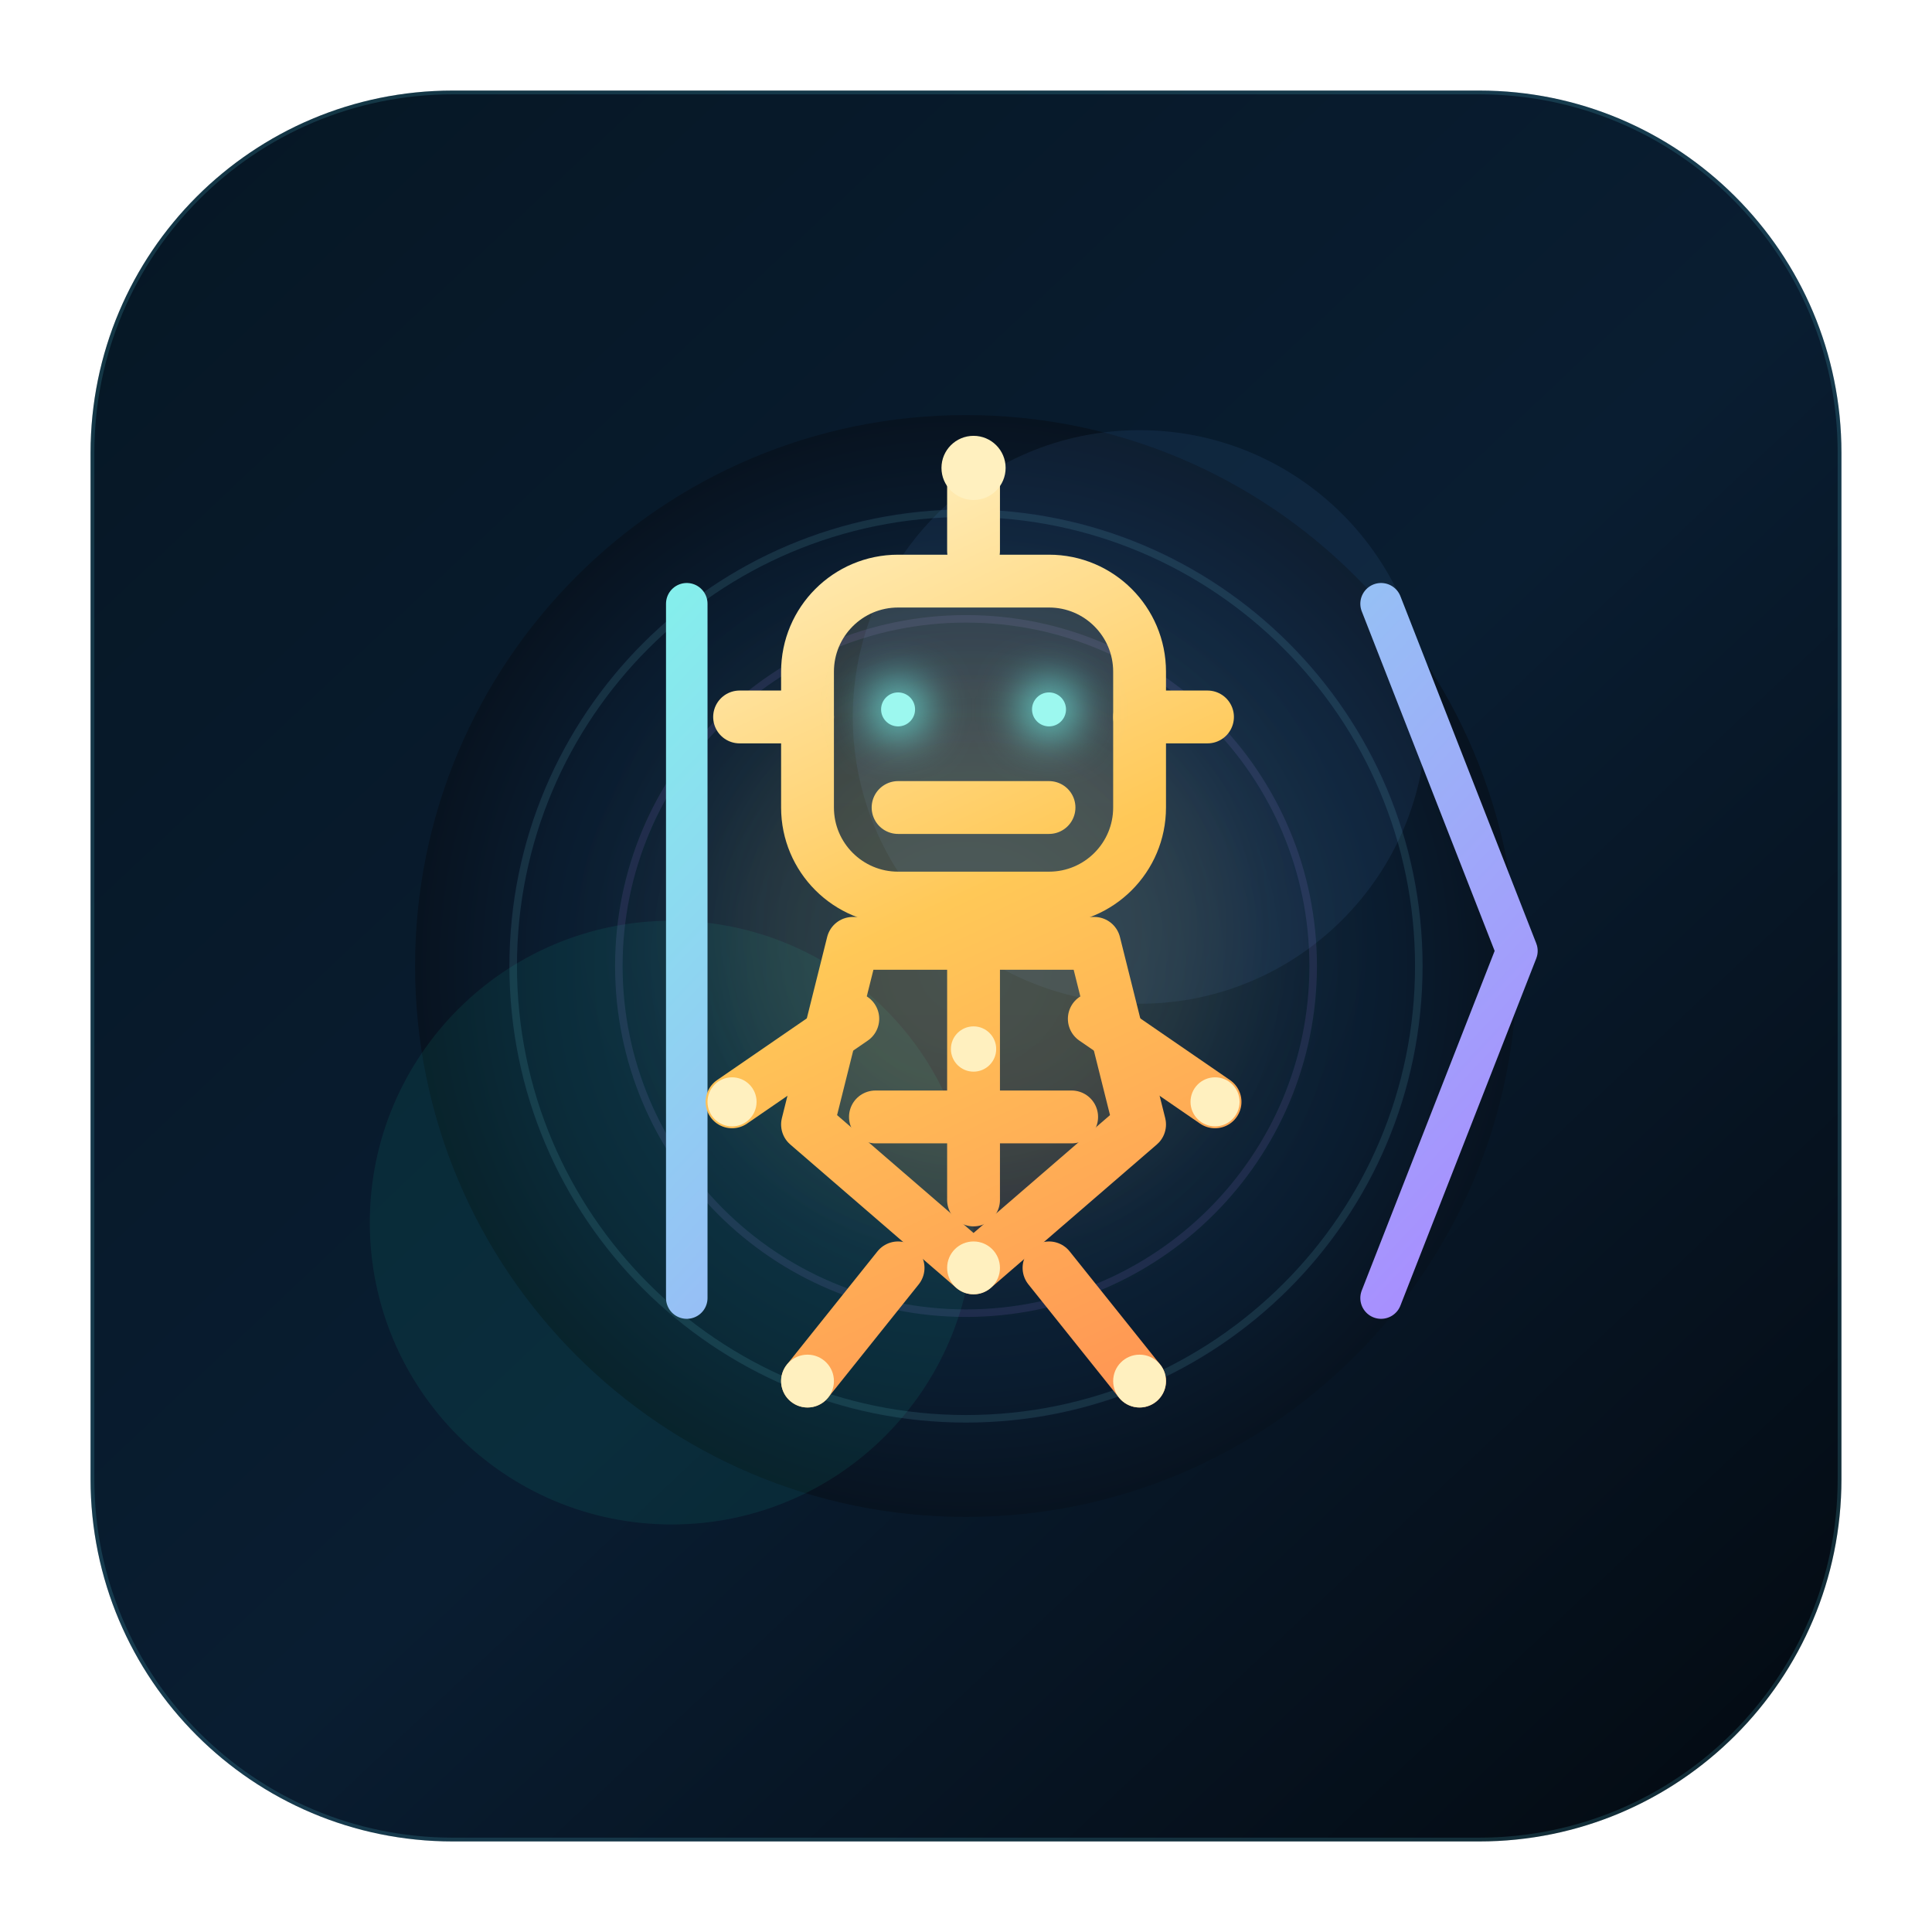
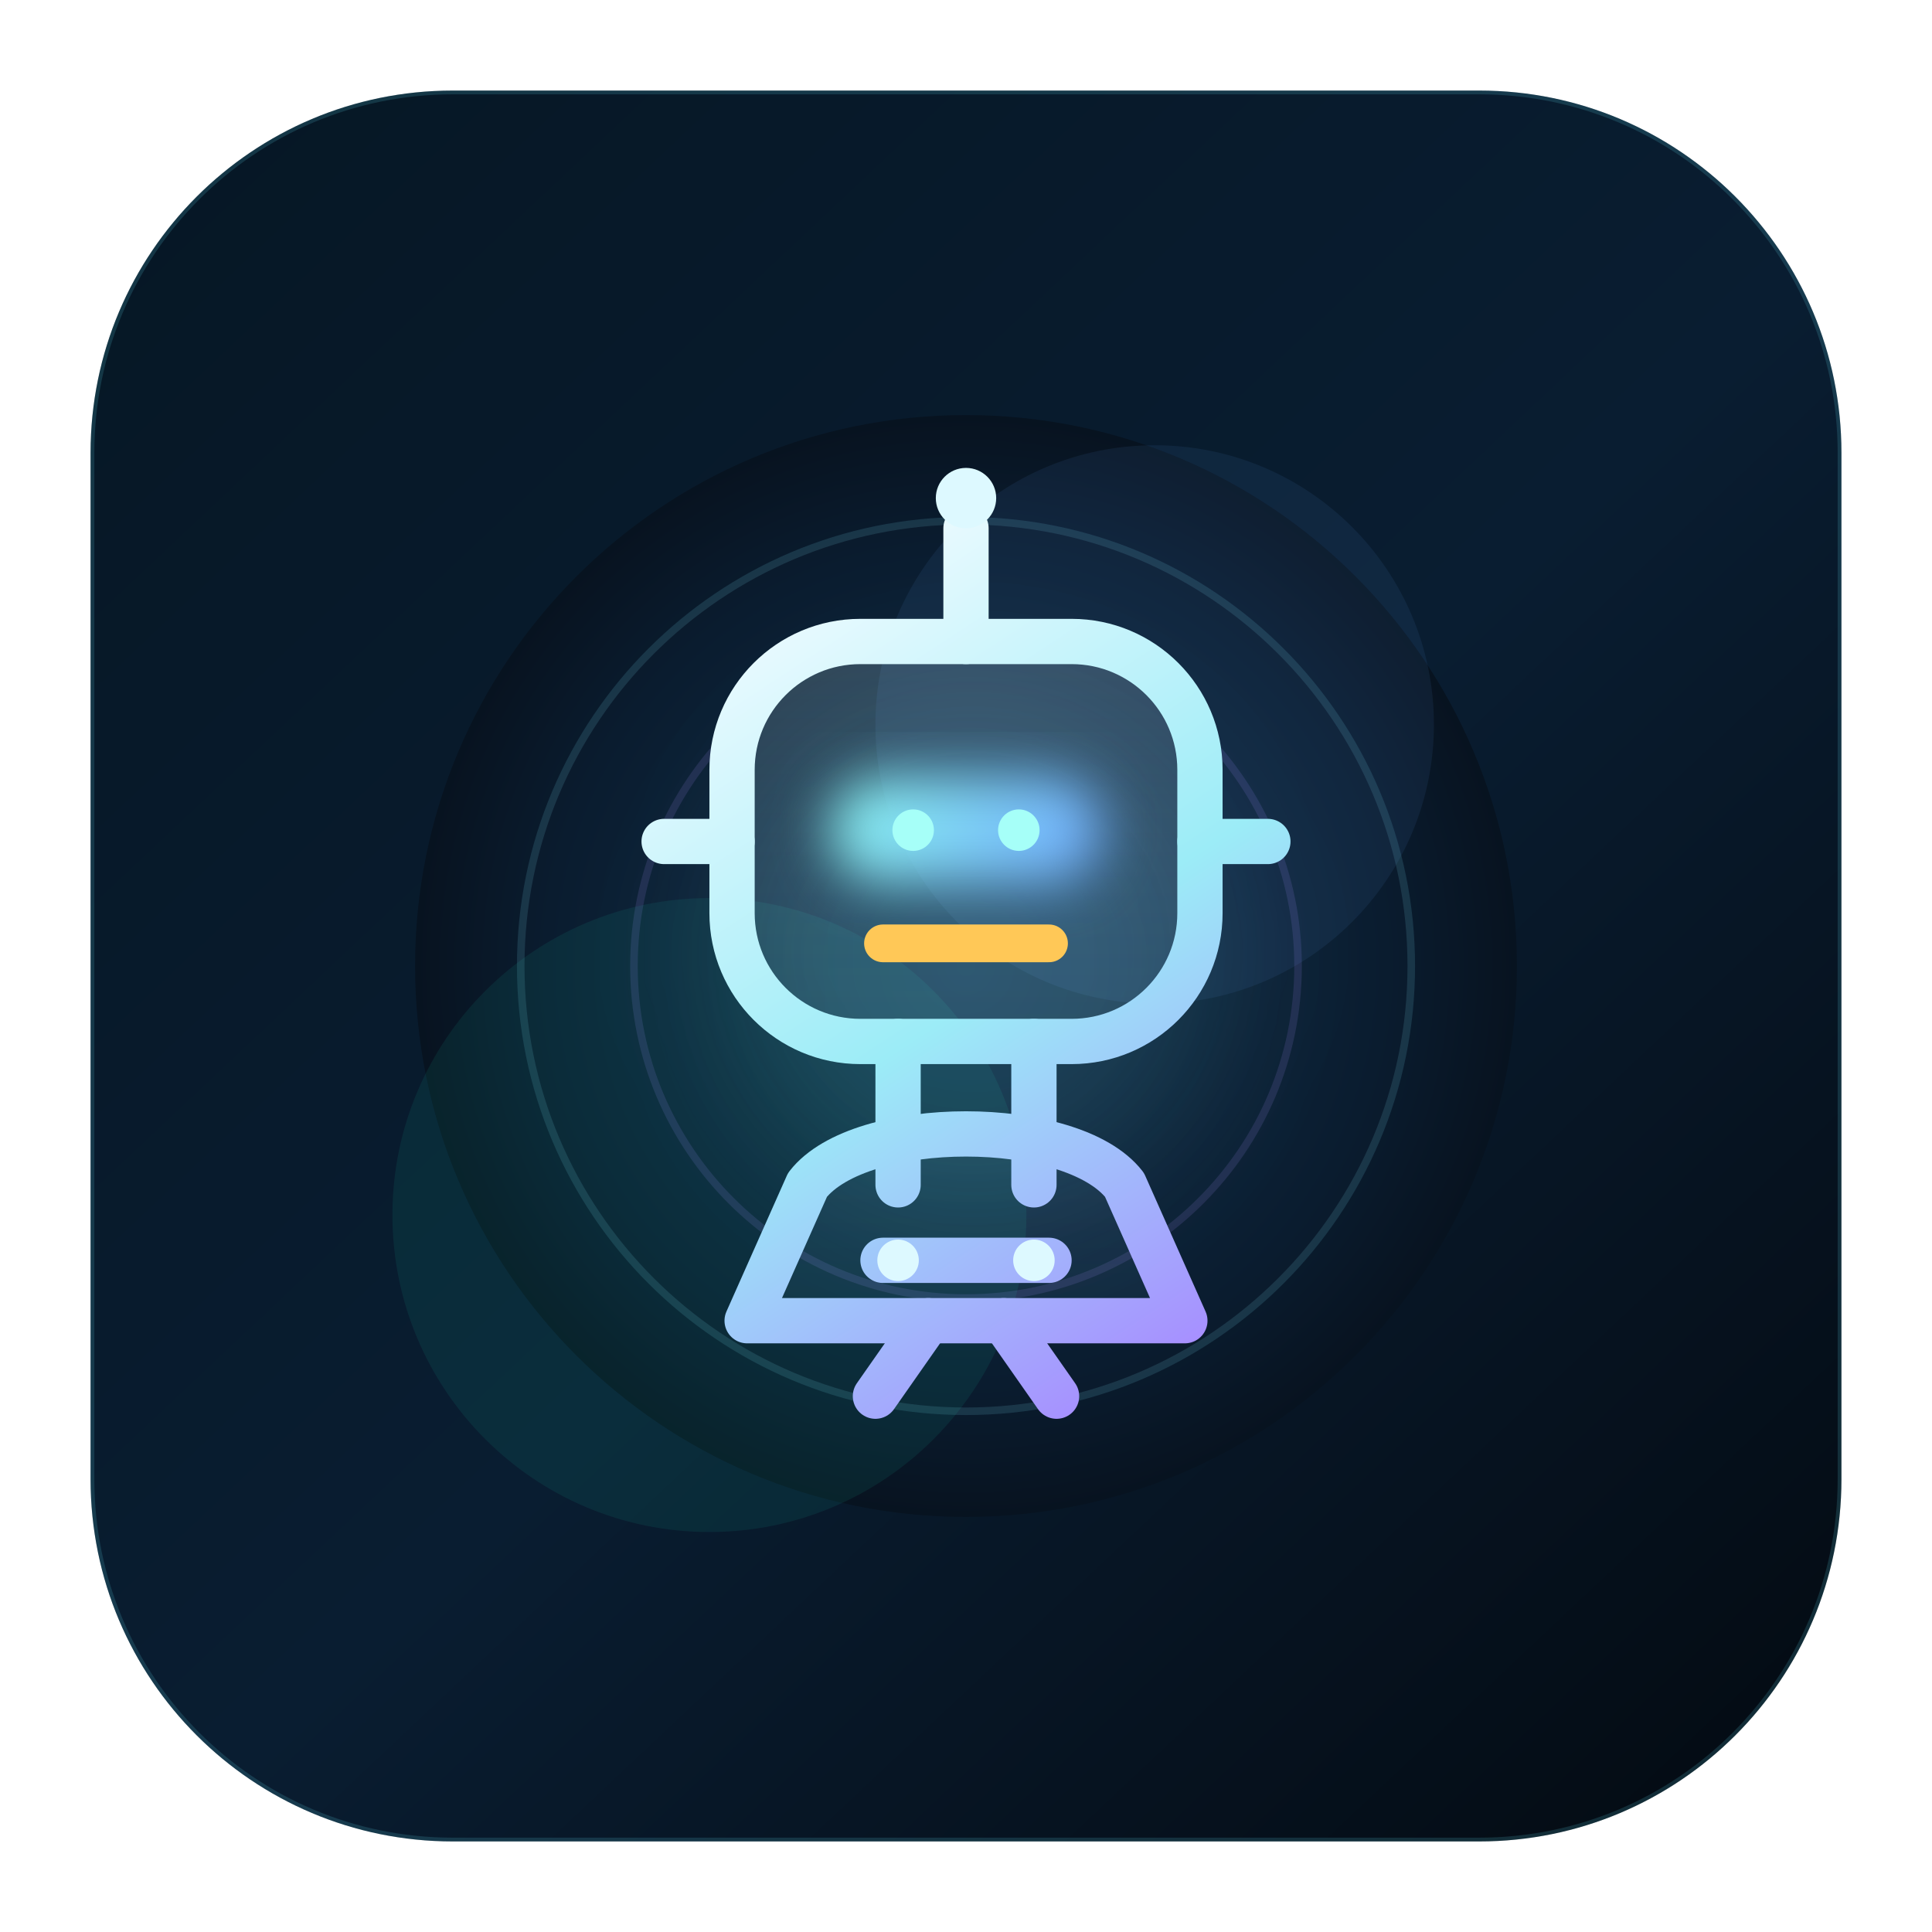
<svg xmlns="http://www.w3.org/2000/svg" width="512" height="512" viewBox="0 0 512 512" fill="none" role="img" aria-labelledby="title desc">
  <defs>
    <linearGradient id="bg" x1="42" y1="34" x2="462" y2="480" gradientUnits="userSpaceOnUse">
      <stop stop-color="#061725" />
      <stop offset="0.54" stop-color="#091D31" />
      <stop offset="1" stop-color="#040B13" />
    </linearGradient>
    <radialGradient id="portal" cx="0" cy="0" r="1" gradientUnits="userSpaceOnUse" gradientTransform="translate(256 256) rotate(90) scale(164)">
      <stop stop-color="#12324D" />
      <stop offset="0.68" stop-color="#0A1C2F" />
      <stop offset="1" stop-color="#060E18" />
    </radialGradient>
-     <linearGradient id="ketStroke" x1="166" y1="148" x2="382" y2="352" gradientUnits="userSpaceOnUse">
-       <stop stop-color="#83F4EB" />
-       <stop offset="1" stop-color="#A98BFF" />
+     <linearGradient id="shellStroke" x1="194" y1="164" x2="320" y2="356" gradientUnits="userSpaceOnUse">
+       <stop stop-color="#EEFBFF" />
+       <stop offset="0.52" stop-color="#9CECF7" />
+       <stop offset="1" stop-color="#A78EFF" />
    </linearGradient>
-     <linearGradient id="robotStroke" x1="202" y1="126" x2="316" y2="370" gradientUnits="userSpaceOnUse">
-       <stop stop-color="#FFF2C6" />
-       <stop offset="0.46" stop-color="#FFC857" />
-       <stop offset="1" stop-color="#FF9354" />
+     <linearGradient id="shellFill" x1="256" y1="170" x2="256" y2="354" gradientUnits="userSpaceOnUse">
+       <stop stop-color="#D7F8FF" stop-opacity="0.18" />
+       <stop offset="1" stop-color="#78C8FF" stop-opacity="0.06" />
    </linearGradient>
-     <linearGradient id="robotFill" x1="258" y1="154" x2="258" y2="340" gradientUnits="userSpaceOnUse">
-       <stop stop-color="#FFEAB5" />
-       <stop offset="0.5" stop-color="#FFC857" />
-       <stop offset="1" stop-color="#FF9354" />
+     <linearGradient id="visorFill" x1="220" y1="208" x2="292" y2="236" gradientUnits="userSpaceOnUse">
+       <stop stop-color="#8AF6EE" />
+       <stop offset="1" stop-color="#6FA7FF" />
    </linearGradient>
-     <filter id="coreGlow" x="146" y="128" width="224" height="232" filterUnits="userSpaceOnUse" color-interpolation-filters="sRGB">
+     <filter id="coreGlow" x="152" y="148" width="208" height="222" filterUnits="userSpaceOnUse" color-interpolation-filters="sRGB">
      <feGaussianBlur stdDeviation="18" />
    </filter>
-     <filter id="eyeGlow" x="214" y="164" width="88" height="50" filterUnits="userSpaceOnUse" color-interpolation-filters="sRGB">
-       <feGaussianBlur stdDeviation="6" />
+     <filter id="visorGlow" x="204" y="194" width="104" height="58" filterUnits="userSpaceOnUse" color-interpolation-filters="sRGB">
+       <feGaussianBlur stdDeviation="7" />
    </filter>
  </defs>
  <rect x="24" y="24" width="464" height="464" rx="96" fill="url(#bg)" />
  <rect x="24.5" y="24.5" width="463" height="463" rx="95.5" stroke="#61DEF1" stroke-opacity="0.16" />
  <circle cx="256" cy="256" r="146" fill="url(#portal)" />
-   <circle cx="256" cy="256" r="120" stroke="#7EE8F2" stroke-opacity="0.12" stroke-width="2" />
-   <circle cx="256" cy="256" r="92" stroke="#A98BFF" stroke-opacity="0.12" stroke-width="2" />
-   <circle cx="178" cy="324" r="80" fill="#1CE2C7" fill-opacity="0.08" />
-   <circle cx="302" cy="190" r="76" fill="#6BA8FF" fill-opacity="0.08" />
-   <circle cx="258" cy="246" r="70" fill="#FFC857" fill-opacity="0.12" filter="url(#coreGlow)" />
-   <g stroke="url(#ketStroke)" stroke-width="11" stroke-linecap="round" stroke-linejoin="round">
-     <path d="M182 160V344" />
-     <path d="M366 160L402 252L366 344" />
+   <circle cx="256" cy="256" r="118" stroke="#7EE8F2" stroke-opacity="0.14" stroke-width="2" />
+   <circle cx="256" cy="256" r="88" stroke="#A98BFF" stroke-opacity="0.14" stroke-width="2" />
+   <circle cx="188" cy="322" r="84" fill="#1CE2C7" fill-opacity="0.08" />
+   <circle cx="306" cy="192" r="74" fill="#6BA8FF" fill-opacity="0.08" />
+   <circle cx="258" cy="252" r="66" fill="#89F3F0" fill-opacity="0.1" filter="url(#coreGlow)" />
+   <g fill="url(#shellFill)">
+     <rect x="194" y="170" width="124" height="106" rx="34" />
+     <path d="M214 314C228 296 284 296 298 314L314 350H198L214 314Z" />
  </g>
-   <g fill="url(#robotFill)" fill-opacity="0.12">
-     <rect x="214" y="154" width="88" height="84" rx="24" />
-     <path d="M226 250H290L302 298L258 336L214 298L226 250Z" />
+   <g stroke="url(#shellStroke)" stroke-width="12" stroke-linecap="round" stroke-linejoin="round">
+     <path d="M256 140V170" />
+     <path d="M194 223H176" />
+     <path d="M318 223H336" />
+     <rect x="194" y="170" width="124" height="106" rx="34" />
+     <path d="M214 314C228 296 284 296 298 314L314 350H198L214 314Z" />
+     <path d="M238 276V314" />
+     <path d="M274 276V314" />
+     <path d="M234 334H278" />
+     <path d="M246 350L232 370" />
+     <path d="M266 350L280 370" />
  </g>
-   <g stroke="url(#robotStroke)" stroke-width="14" stroke-linecap="round" stroke-linejoin="round">
-     <path d="M258 124V146" />
-     <path d="M214 190H196" />
-     <path d="M302 190H320" />
-     <rect x="214" y="154" width="88" height="84" rx="24" />
-     <path d="M238 214H278" />
-     <path d="M226 250H290L302 298L258 336L214 298L226 250Z" />
-     <path d="M258 250V318" />
-     <path d="M232 296H284" />
-     <path d="M226 270L194 292" />
-     <path d="M290 270L322 292" />
-     <path d="M238 336L214 366" />
-     <path d="M278 336L302 366" />
+   <g fill="url(#visorFill)" filter="url(#visorGlow)">
+     <rect x="220" y="206" width="72" height="28" rx="14" />
  </g>
-   <g fill="#6FF6EC" filter="url(#eyeGlow)">
-     <circle cx="238" cy="188" r="7" />
-     <circle cx="278" cy="188" r="7" />
+   <g fill="#A6FFF8">
+     <circle cx="242" cy="220" r="5.5" />
+     <circle cx="270" cy="220" r="5.5" />
  </g>
-   <g fill="#9CF8EF">
-     <circle cx="238" cy="188" r="4.5" />
-     <circle cx="278" cy="188" r="4.5" />
-   </g>
-   <g fill="#FFF0BF">
-     <circle cx="258" cy="124" r="8.5" />
-     <circle cx="194" cy="292" r="6.5" />
-     <circle cx="322" cy="292" r="6.5" />
-     <circle cx="214" cy="366" r="7" />
-     <circle cx="302" cy="366" r="7" />
-     <circle cx="258" cy="336" r="7" />
-     <circle cx="258" cy="278" r="6" />
+   <path d="M234 250H278" stroke="#FFC857" stroke-width="10" stroke-linecap="round" />
+   <g fill="#DDF9FF">
+     <circle cx="256" cy="132" r="8" />
+     <circle cx="238" cy="334" r="5.5" />
+     <circle cx="274" cy="334" r="5.5" />
  </g>
</svg>
